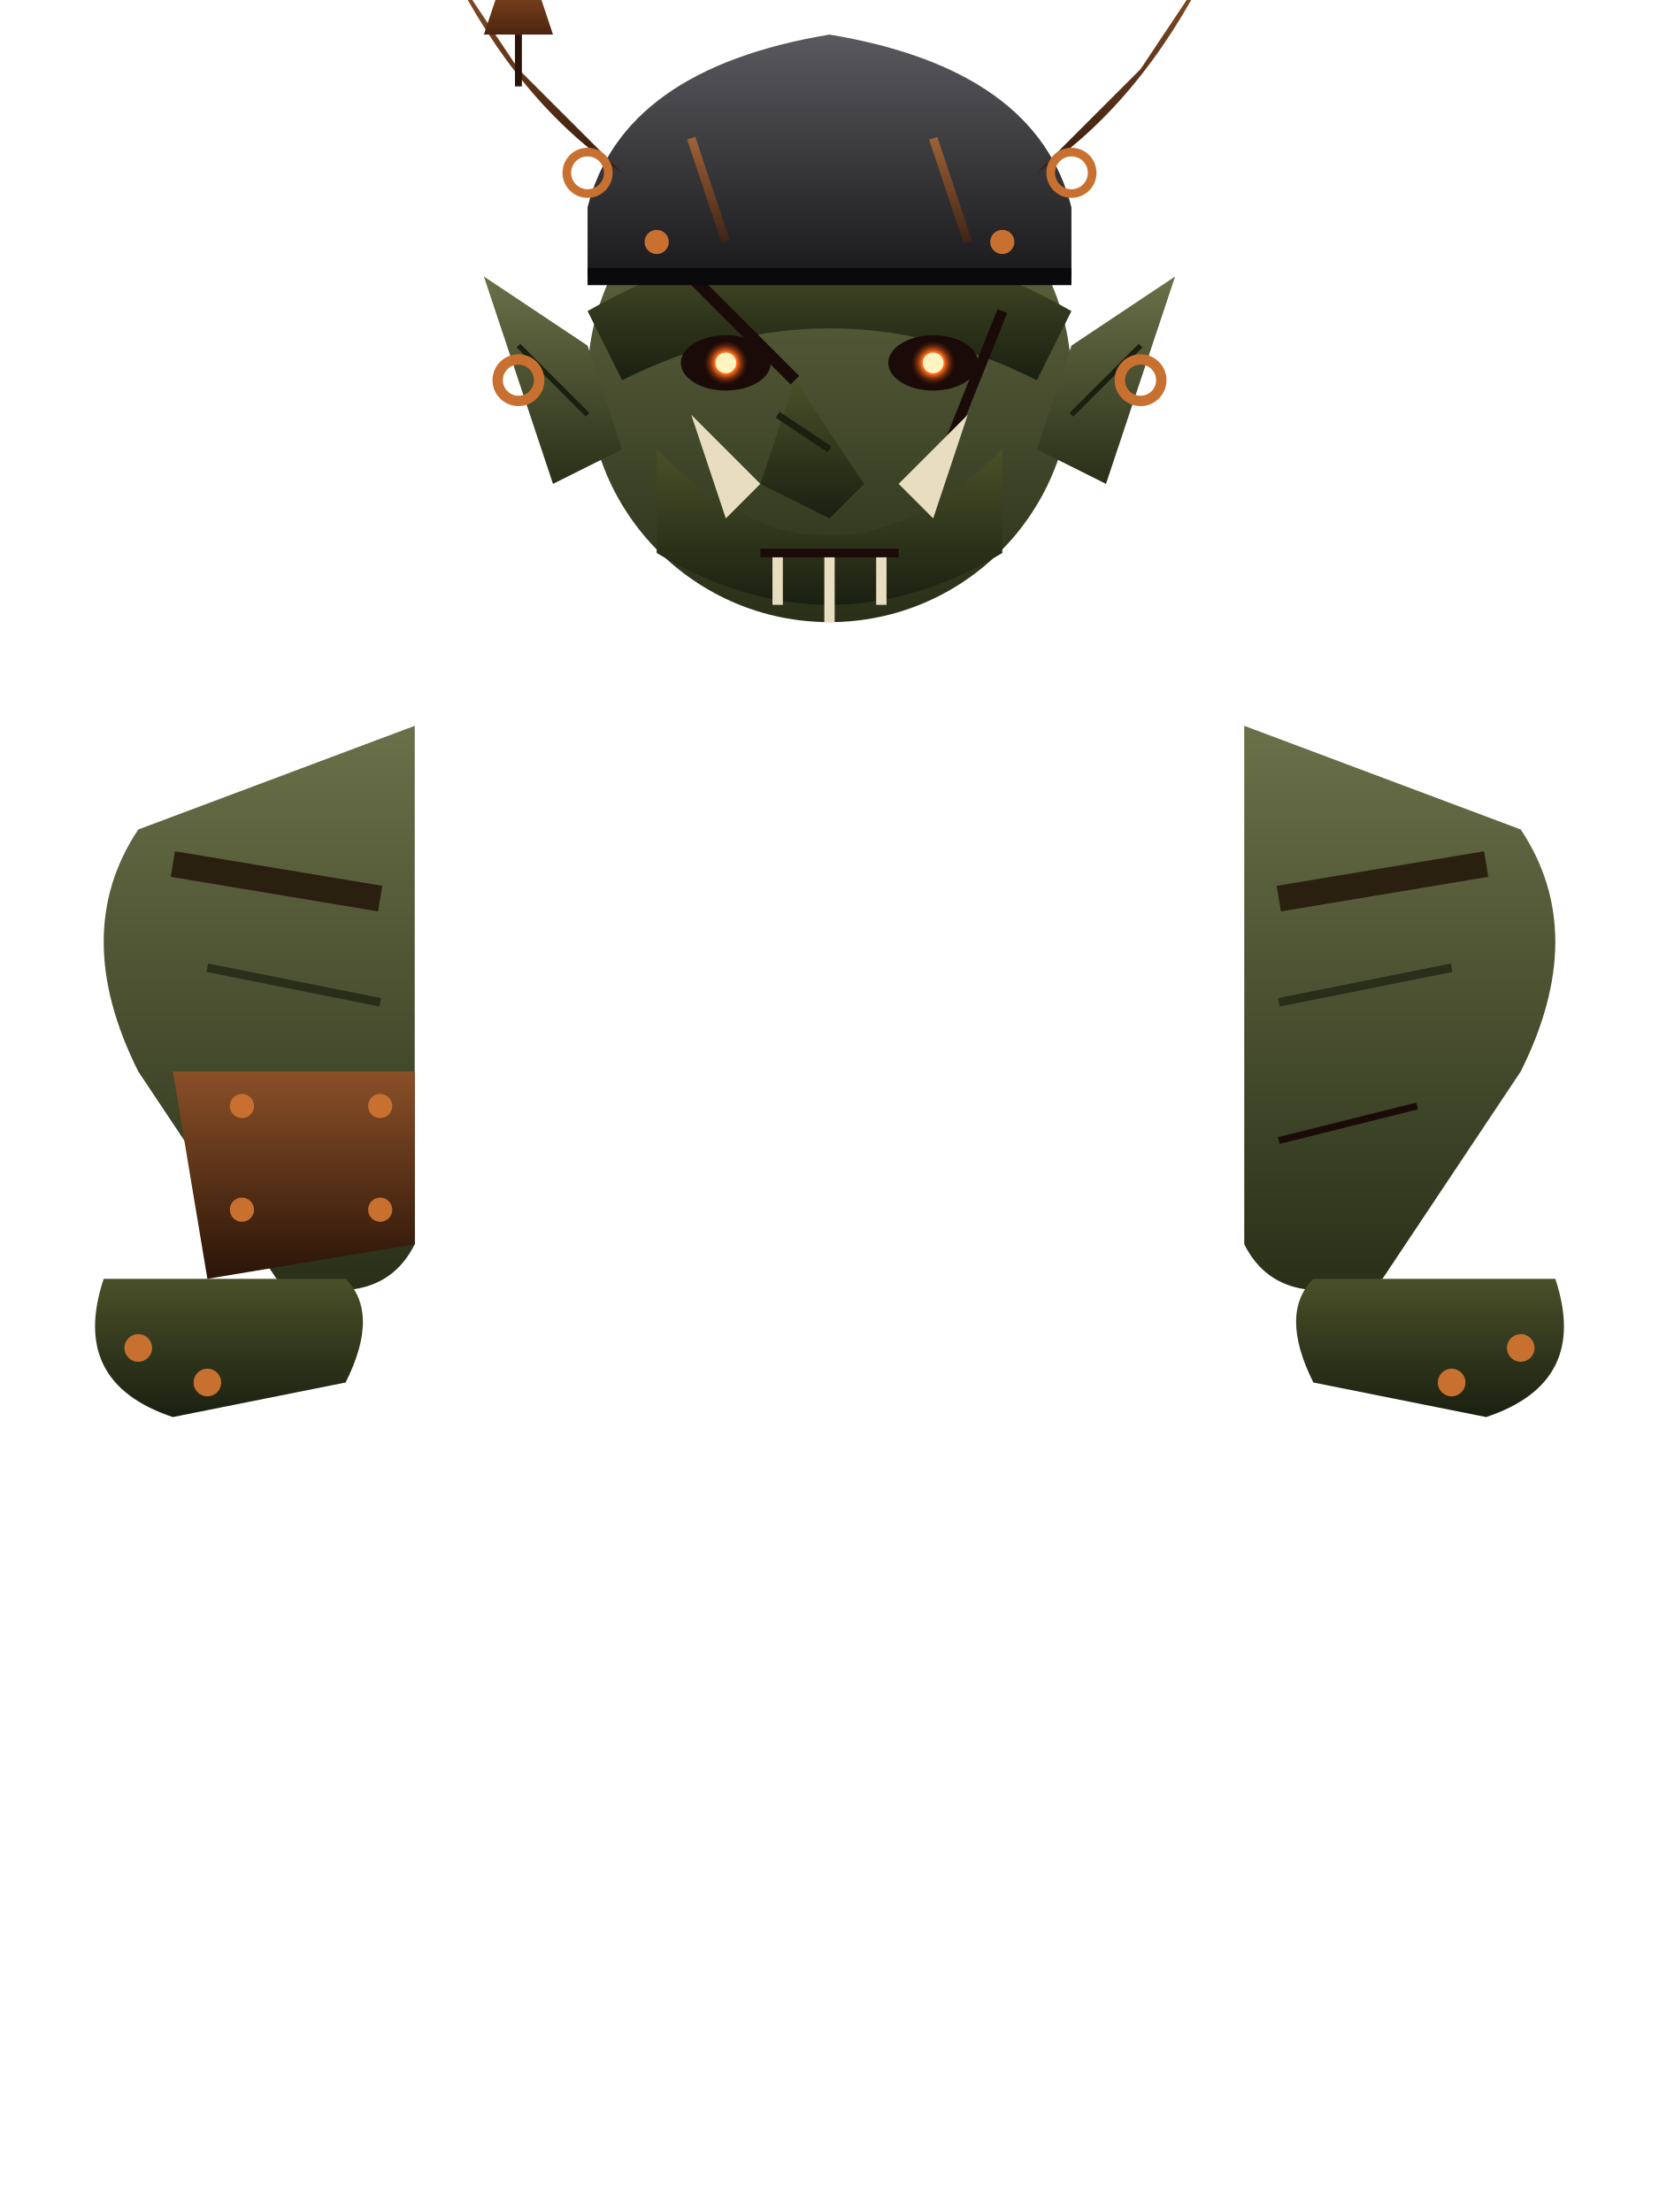
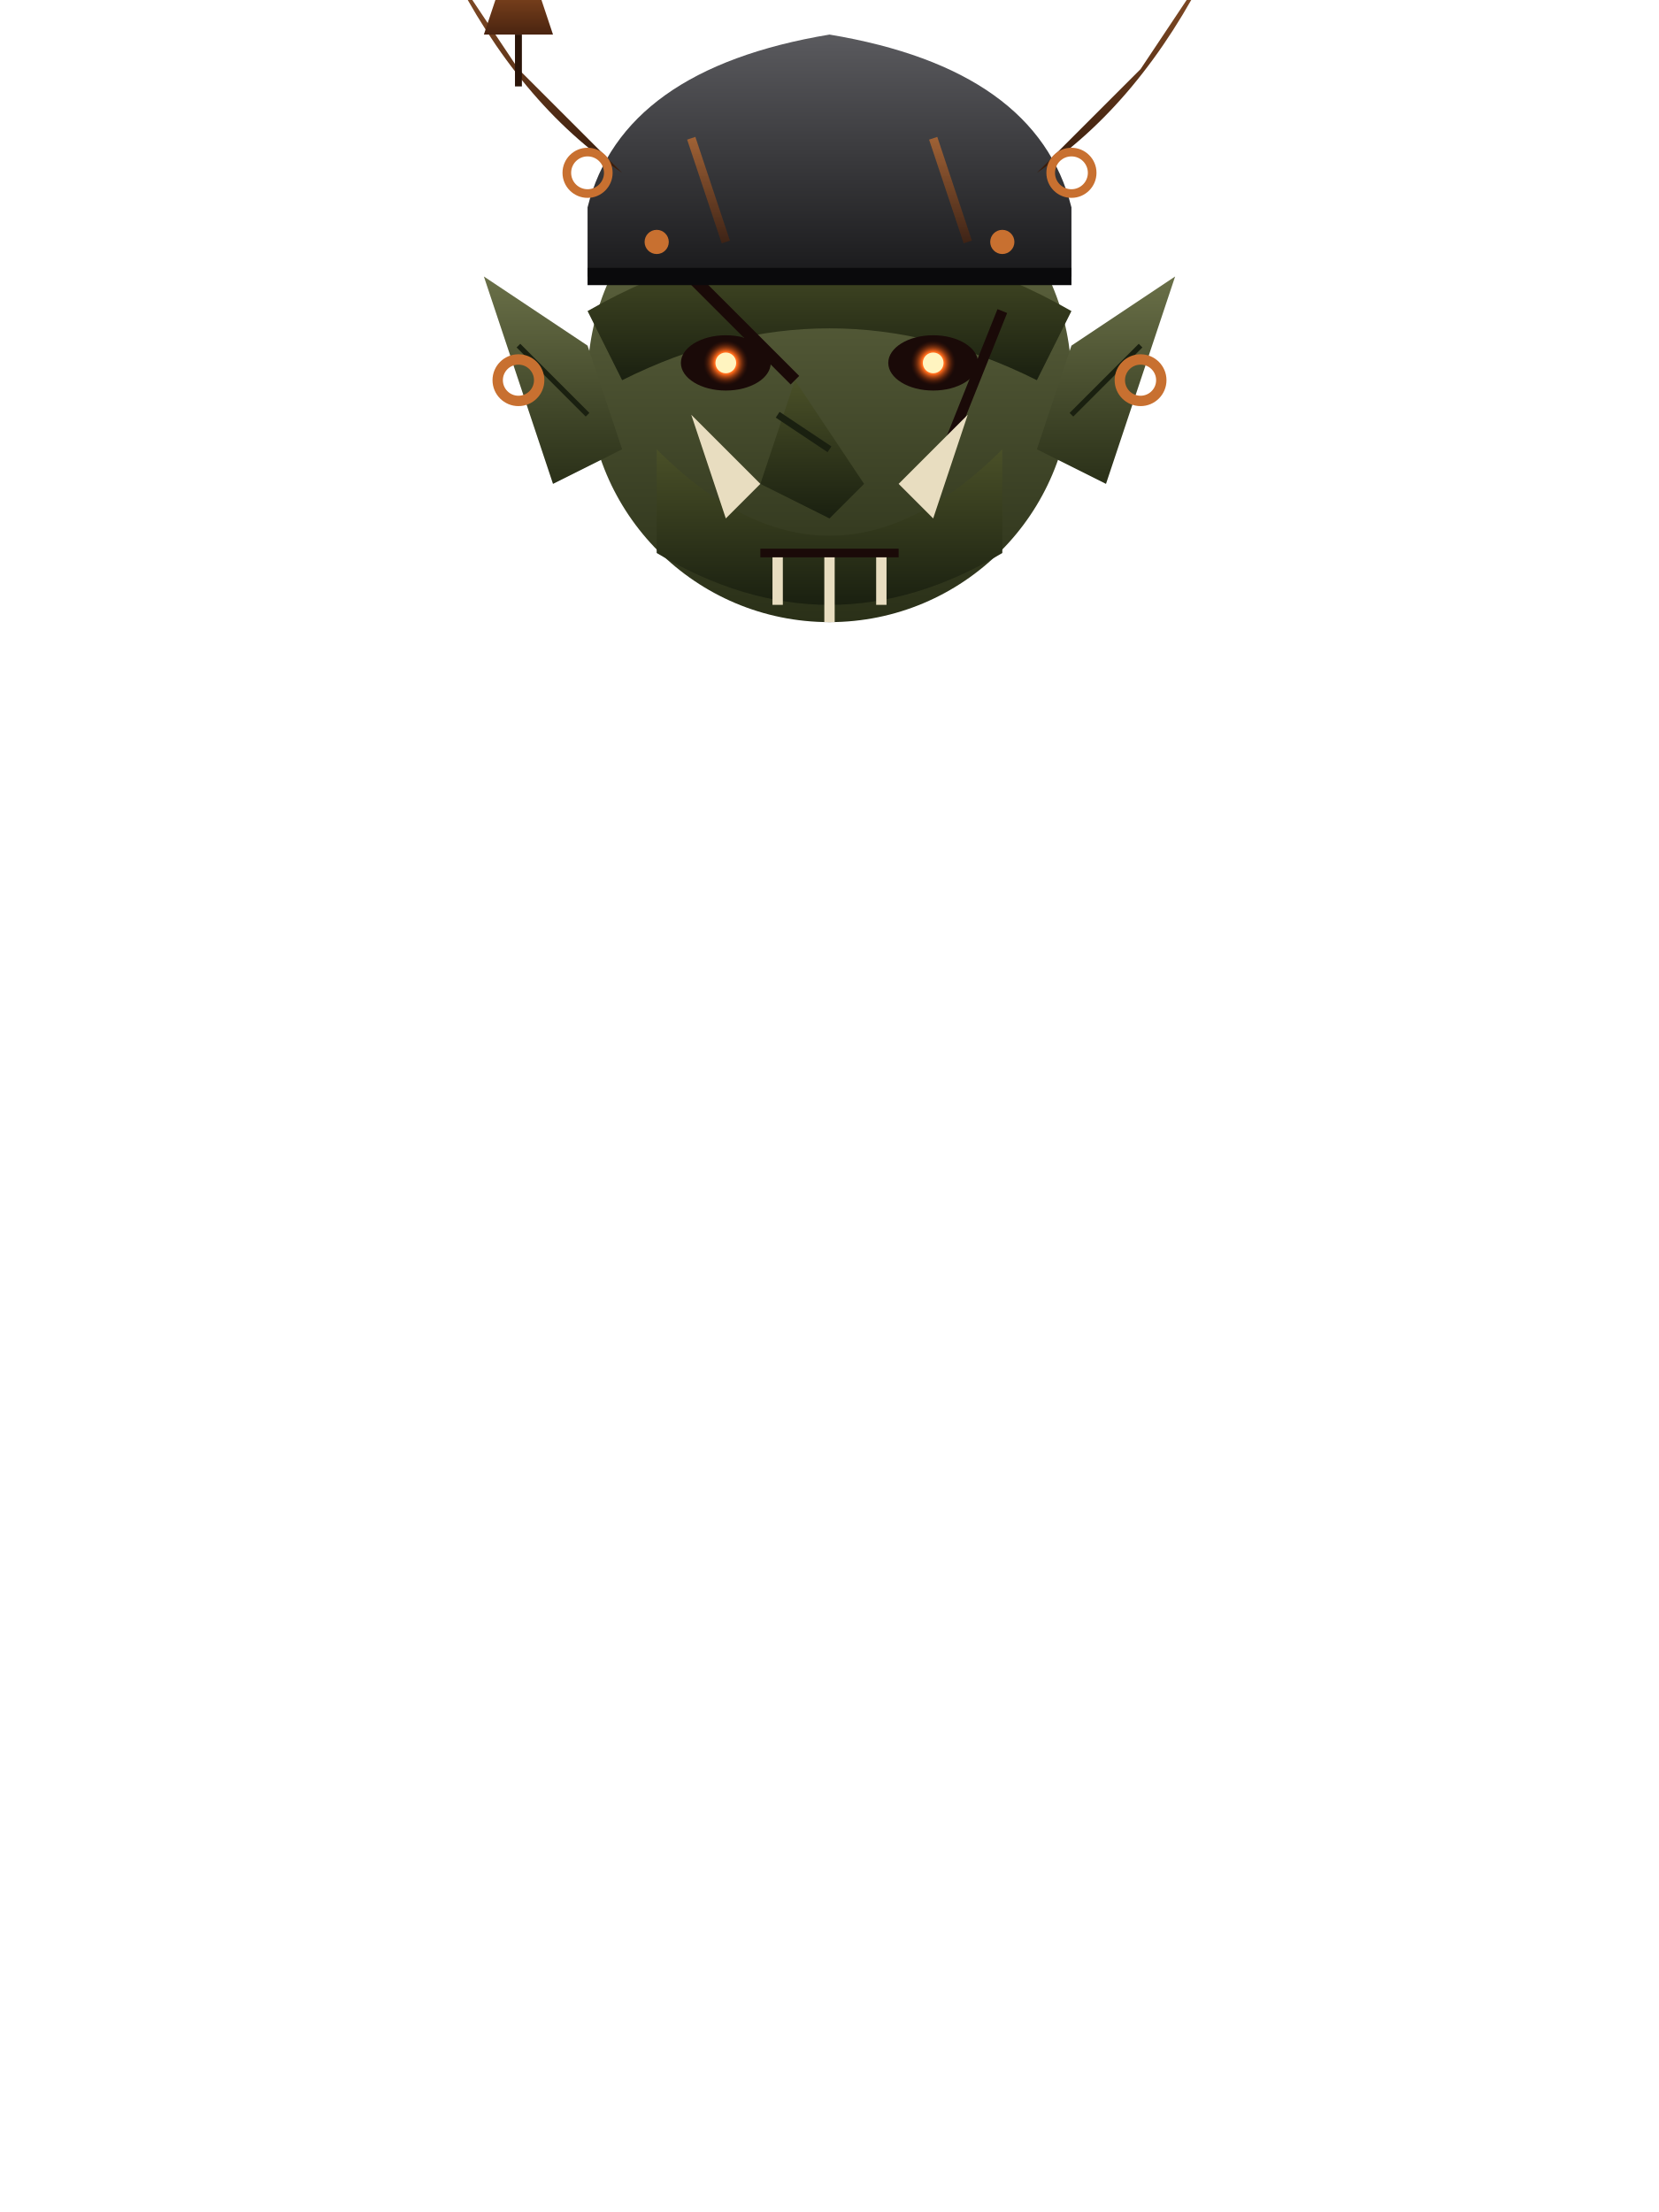
- <svg xmlns="http://www.w3.org/2000/svg" viewBox="0 0 96 128">
+ <svg xmlns="http://www.w3.org/2000/svg" viewBox="0 0 96 128" width="96" height="128">
  <defs>
    <linearGradient id="o-skin" x1="0" x2="0" y1="0" y2="1">
      <stop offset="0" stop-color="#6a7048" />
      <stop offset="1" stop-color="#2a3018" />
    </linearGradient>
    <linearGradient id="o-skin-dark" x1="0" x2="0" y1="0" y2="1">
      <stop offset="0" stop-color="#4a5028" />
      <stop offset="1" stop-color="#1a2010" />
    </linearGradient>
    <linearGradient id="o-rust" x1="0" x2="0" y1="0" y2="1">
      <stop offset="0" stop-color="#8a5028" />
      <stop offset="1" stop-color="#2a1408" />
    </linearGradient>
    <linearGradient id="o-rust-hl" x1="0" x2="0" y1="0" y2="1">
      <stop offset="0" stop-color="#c87030" />
      <stop offset="1" stop-color="#4a2410" />
    </linearGradient>
    <linearGradient id="o-metal" x1="0" x2="0" y1="0" y2="1">
      <stop offset="0" stop-color="#5a5a5e" />
      <stop offset="1" stop-color="#1a1a1c" />
    </linearGradient>
-     <linearGradient id="o-rag" x1="0" x2="0" y1="0" y2="1">
-       <stop offset="0" stop-color="#6a5838" />
-       <stop offset="1" stop-color="#2a2010" />
-     </linearGradient>
    <radialGradient id="o-eye" cx=".5" cy=".5" r=".5">
      <stop offset="0" stop-color="#fff4c0" />
      <stop offset=".5" stop-color="#ff6a1a" />
      <stop offset="1" stop-color="#4a1808" stop-opacity="0" />
    </radialGradient>
  </defs>
-   <path d="M8 48 Q4 54 8 62 L16 74 Q22 76 24 72 L24 42 Z" fill="url(#o-skin)" />
-   <path d="M88 48 Q92 54 88 62 L80 74 Q74 76 72 72 L72 42 Z" fill="url(#o-skin)" />
-   <path d="M12 56 L22 58" stroke="#1a2010" stroke-width="0.5" opacity=".7" />
-   <path d="M84 56 L74 58" stroke="#1a2010" stroke-width="0.5" opacity=".7" />
-   <path d="M10 50 L22 52" stroke="#2a2010" stroke-width="1.5" />
-   <path d="M86 50 L74 52" stroke="#2a2010" stroke-width="1.5" />
-   <path d="M14 64 L22 66" stroke="#1a0a08" stroke-width="0.4" />
-   <path d="M82 64 L74 66" stroke="#1a0a08" stroke-width="0.4" />
-   <path d="M10 62 L24 62 L24 72 L12 74 Z" fill="url(#o-rust)" />
-   <circle cx="14" cy="64" r="0.7" fill="#c87030" />
-   <circle cx="22" cy="64" r="0.7" fill="#c87030" />
-   <circle cx="14" cy="70" r="0.7" fill="#c87030" />
-   <circle cx="22" cy="70" r="0.7" fill="#c87030" />
-   <path d="M6 74 Q4 80 10 82 L20 80 Q22 76 20 74 Z" fill="url(#o-skin-dark)" />
-   <path d="M90 74 Q92 80 86 82 L76 80 Q74 76 76 74 Z" fill="url(#o-skin-dark)" />
-   <circle cx="8" cy="78" r="0.8" fill="#c87030" />
-   <circle cx="12" cy="80" r="0.8" fill="#c87030" />
-   <circle cx="88" cy="78" r="0.8" fill="#c87030" />
-   <circle cx="84" cy="80" r="0.8" fill="#c87030" />
  <ellipse cx="48" cy="22" rx="14" ry="14" fill="url(#o-skin)" />
  <path d="M38 26 Q48 36 58 26 L58 32 Q48 38 38 32 Z" fill="url(#o-skin-dark)" />
  <path d="M34 18 Q48 10 62 18 L60 22 Q48 16 36 22 Z" fill="url(#o-skin-dark)" />
  <path d="M34 20 L28 16 L32 28 L36 26 Z" fill="url(#o-skin)" />
  <path d="M62 20 L68 16 L64 28 L60 26 Z" fill="url(#o-skin)" />
  <path d="M30 20 L34 24" stroke="#1a2010" stroke-width="0.3" />
  <path d="M66 20 L62 24" stroke="#1a2010" stroke-width="0.3" />
  <circle cx="30" cy="22" r="1.2" fill="none" stroke="#c87030" stroke-width="0.6" />
  <circle cx="66" cy="22" r="1.2" fill="none" stroke="#c87030" stroke-width="0.6" />
  <ellipse cx="42" cy="21" rx="2.6" ry="1.6" fill="#1a0a08" />
  <ellipse cx="54" cy="21" rx="2.6" ry="1.6" fill="#1a0a08" />
  <circle cx="42" cy="21" r="1.3" fill="url(#o-eye)" />
  <circle cx="54" cy="21" r="1.3" fill="url(#o-eye)" />
  <circle cx="42" cy="21" r="0.6" fill="#fff4c0" />
  <circle cx="54" cy="21" r="0.6" fill="#fff4c0" />
  <path d="M46 22 L44 28 L48 30 L50 28 Z" fill="url(#o-skin-dark)" />
  <path d="M45 24 L48 26" stroke="#1a2010" stroke-width="0.4" />
  <path d="M38 14 L46 22" stroke="#1a0a08" stroke-width="0.7" />
  <path d="M58 18 L54 28" stroke="#1a0a08" stroke-width="0.6" />
  <path d="M42 30 L40 24 L44 28 Z" fill="#e8ddc0" />
  <path d="M54 30 L56 24 L52 28 Z" fill="#e8ddc0" />
  <path d="M45 32 L45 35 M48 32 L48 36 M51 32 L51 35" stroke="#e8ddc0" stroke-width="0.6" />
  <path d="M44 32 L52 32" stroke="#1a0a08" stroke-width="0.5" />
  <path d="M34 12 Q36 4 48 2 Q60 4 62 12 L62 16 L34 16 Z" fill="url(#o-metal)" />
  <path d="M34 16 L62 16" stroke="#0a0a0c" stroke-width="1" />
  <circle cx="38" cy="14" r="0.7" fill="#c87030" />
  <circle cx="58" cy="14" r="0.7" fill="#c87030" />
  <path d="M40 8 L42 14" stroke="url(#o-rust-hl)" stroke-width="0.5" opacity=".7" />
  <path d="M54 8 L56 14" stroke="url(#o-rust-hl)" stroke-width="0.5" opacity=".7" />
  <path d="M36 10 Q30 6 26 -2 L30 4 Q34 8 38 12 Z" fill="url(#o-rust)" />
  <path d="M60 10 Q66 6 70 -2 L66 4 Q62 8 58 12 Z" fill="url(#o-rust)" />
  <circle cx="34" cy="10" r="1.2" fill="none" stroke="#c87030" stroke-width="0.5" />
  <circle cx="62" cy="10" r="1.2" fill="none" stroke="#c87030" stroke-width="0.5" />
  <path d="M28 2 L30 -4 L32 2 Z" fill="url(#o-rust-hl)" />
  <path d="M30 2 L30 5" stroke="#2a1408" stroke-width="0.4" />
</svg>
